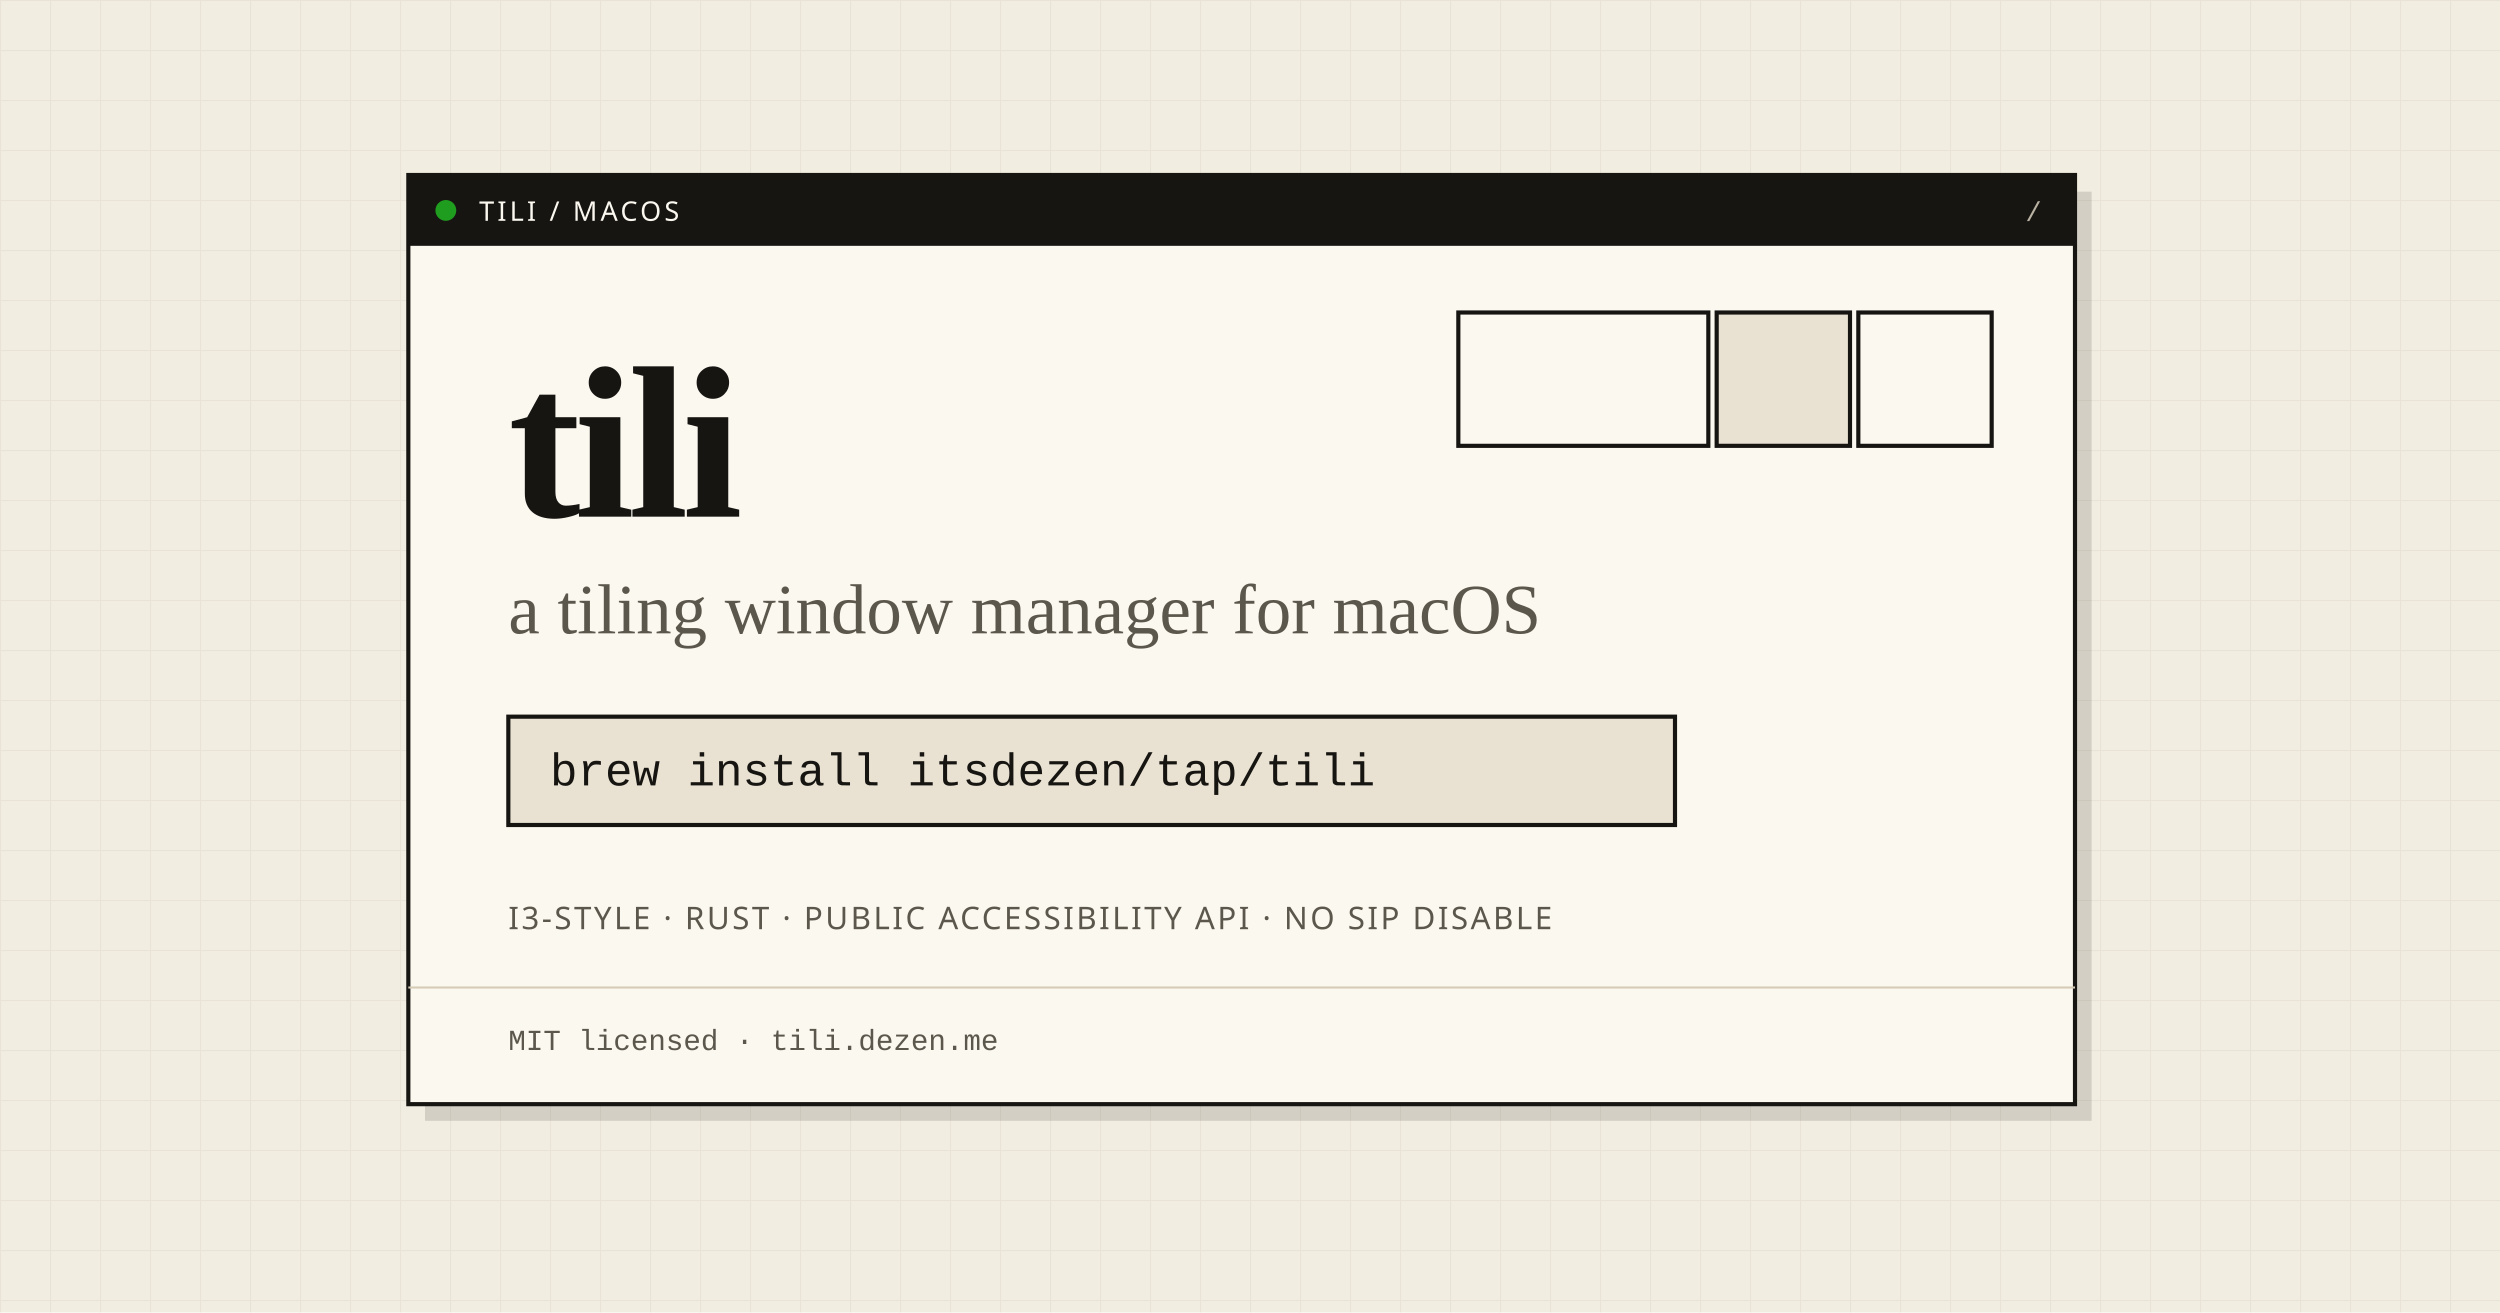
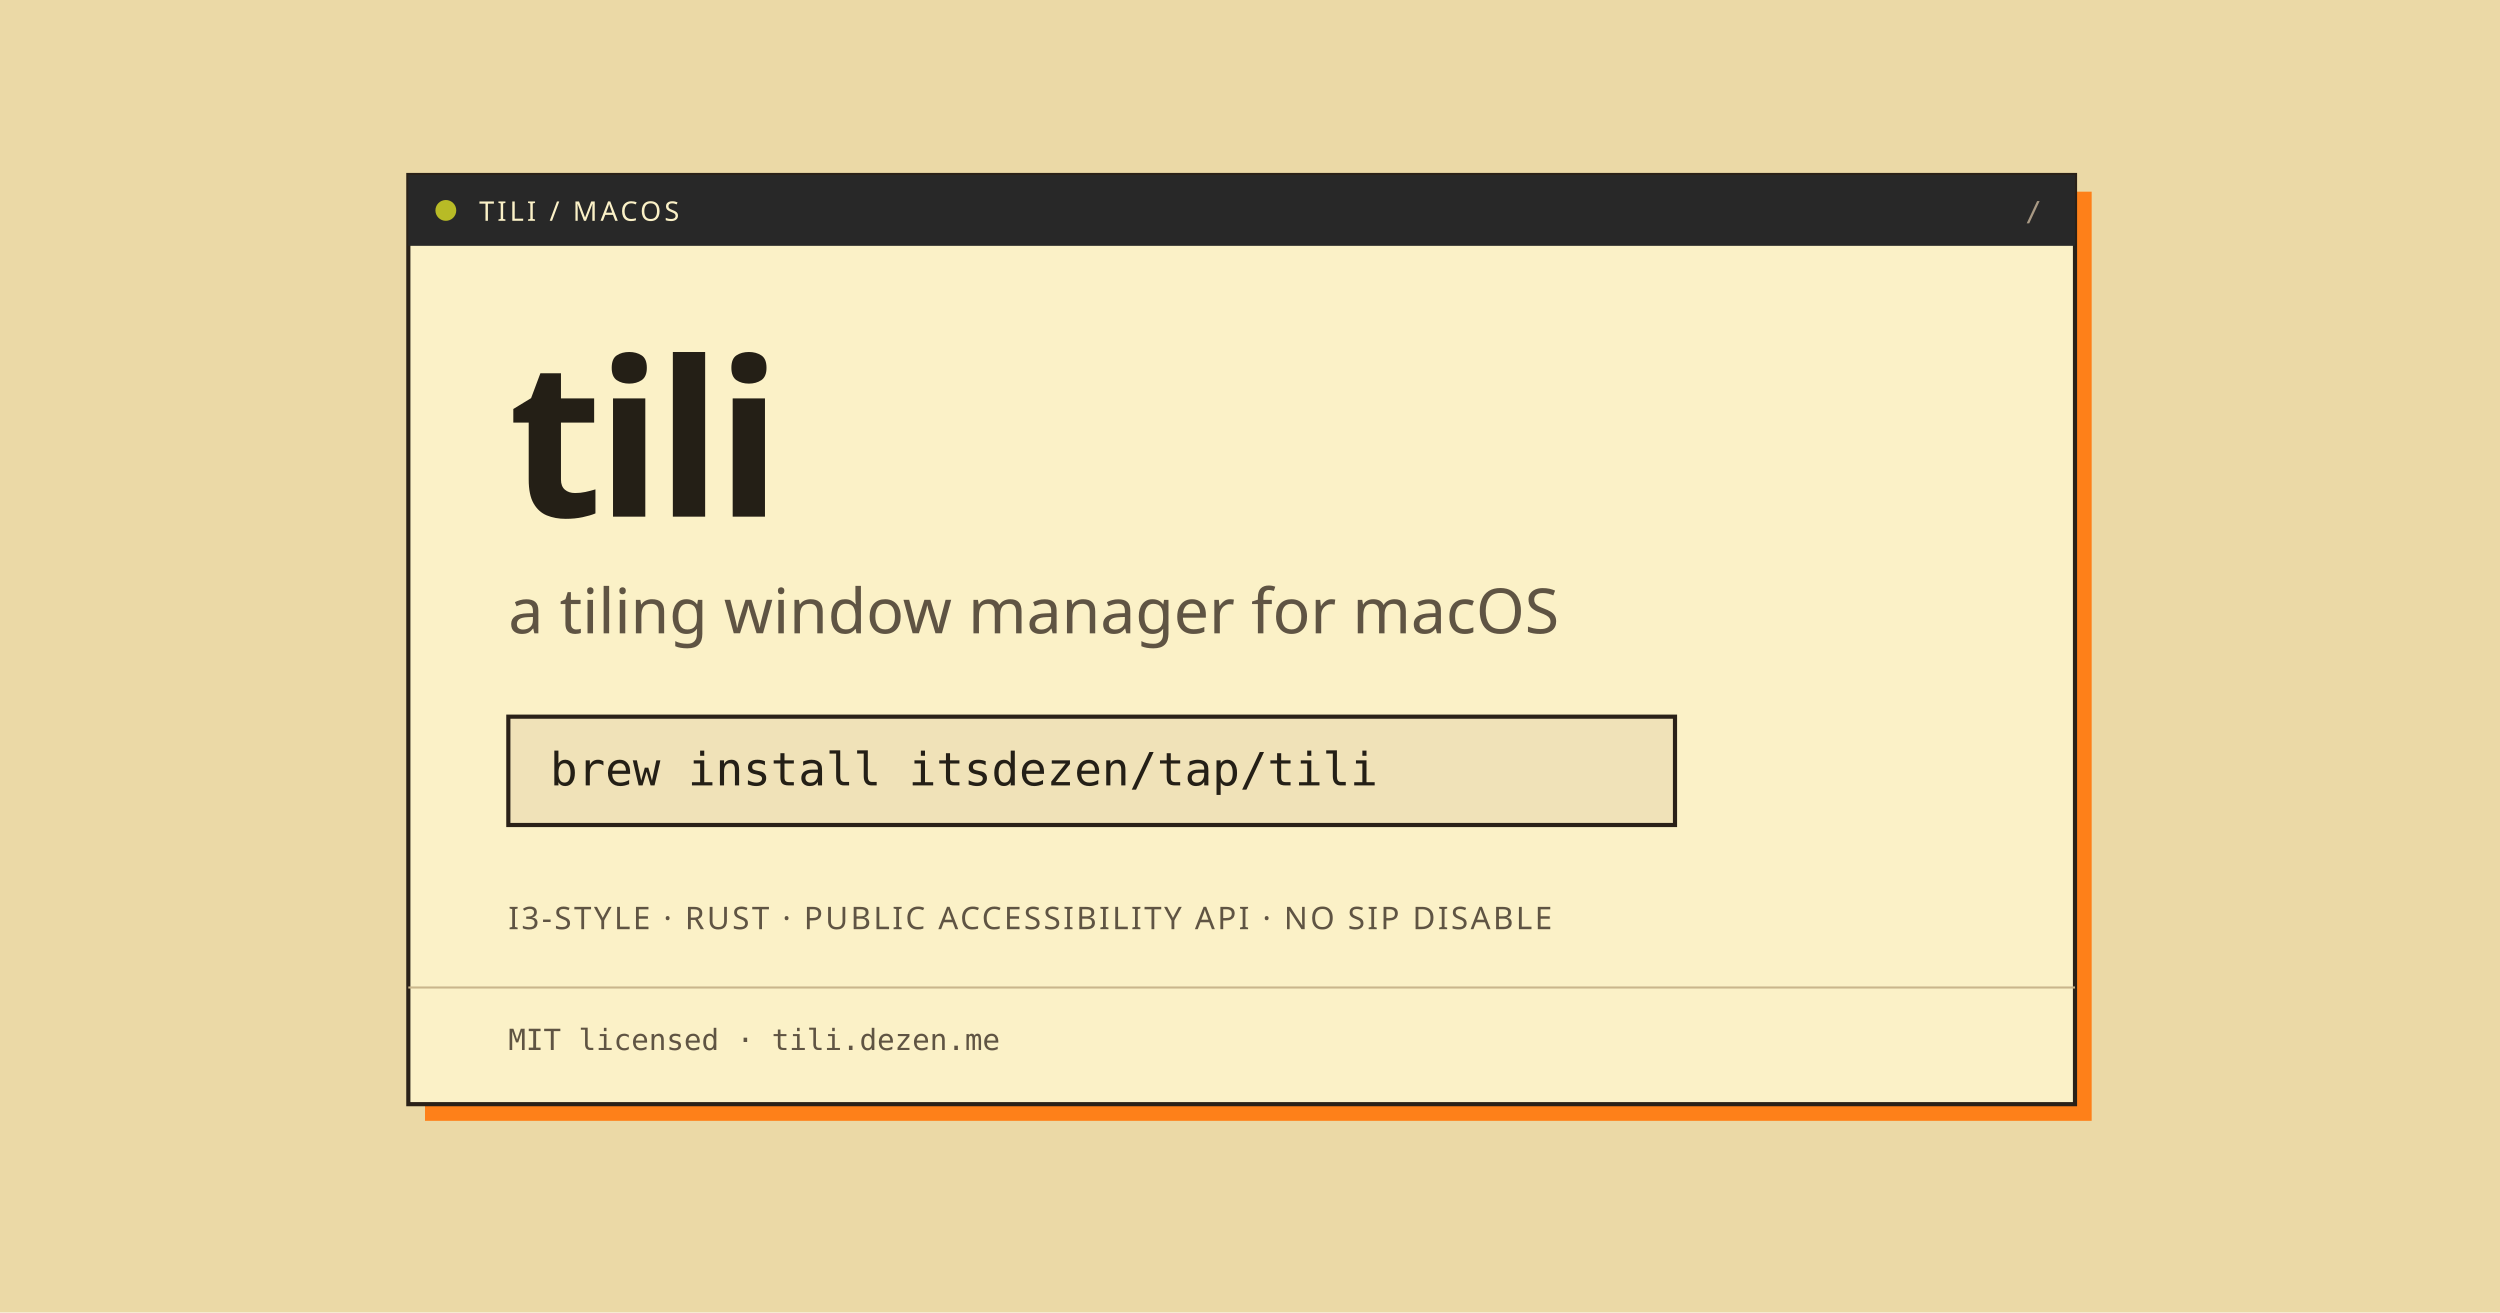
<svg xmlns="http://www.w3.org/2000/svg" width="1200" height="630" viewBox="0 0 1200 630" role="img" aria-label="tili — a tiling window manager for macOS">
-   <defs>
-     <pattern id="grid" width="24" height="24" patternUnits="userSpaceOnUse">
-       <path d="M24 0H0V24" fill="none" stroke="#171512" stroke-opacity="0.05" stroke-width="1" />
-     </pattern>
-   </defs>
-   <rect width="1200" height="630" fill="#f2ede1" />
-   <rect width="1200" height="630" fill="url(#grid)" />
-   <rect x="204" y="92" width="800" height="446" fill="#171512" opacity="0.14" />
-   <rect x="196" y="84" width="800" height="446" fill="#fbf8f0" stroke="#171512" stroke-width="2" />
-   <rect x="196" y="84" width="800" height="34" fill="#171512" />
-   <circle cx="214" cy="101" r="5" fill="#1f9d1f" />
-   <text x="230" y="106" fill="#fbf8f0" font-family="Verdana, Geneva, sans-serif" font-size="13" letter-spacing="1.5">TILI / MACOS</text>
-   <text x="980" y="106" fill="#b9b2a3" font-family="'Courier New', Courier, monospace" font-size="13" text-anchor="end">/</text>
-   <text x="244" y="248" fill="#171512" font-family="Georgia, 'Times New Roman', serif" font-size="104" font-weight="bold" letter-spacing="-3">tili</text>
-   <text x="244" y="304" fill="#5c574c" font-family="Georgia, 'Times New Roman', serif" font-size="34">a tiling window manager for macOS</text>
-   <rect x="244" y="344" width="560" height="52" fill="#e9e2d2" stroke="#171512" stroke-width="2" />
-   <text x="264" y="377" fill="#171512" font-family="'Courier New', Courier, monospace" font-size="22">brew install itsdezen/tap/tili</text>
-   <text x="244" y="446" fill="#5c574c" font-family="Verdana, Geneva, sans-serif" font-size="15" letter-spacing="1.2">I3-STYLE · RUST · PUBLIC ACCESSIBILITY API · NO SIP DISABLE</text>
-   <line x1="196" y1="474" x2="996" y2="474" stroke="#d5cbb6" stroke-width="1" />
-   <text x="244" y="504" fill="#5c574c" font-family="'Courier New', Courier, monospace" font-size="14">MIT licensed · tili.dezen.me</text>
-   <g stroke="#171512" stroke-width="2" fill="#fbf8f0">
-     <rect x="700" y="150" width="120" height="64" />
-     <rect x="824" y="150" width="64" height="64" fill="#e9e2d2" />
-     <rect x="892" y="150" width="64" height="64" />
-   </g>
+   <rect width="1200" height="630" fill="#ebd9a6" />
+   <rect x="204" y="92" width="800" height="446" fill="#fe8019" />
+   <rect x="196" y="84" width="800" height="446" fill="#fbf1c7" stroke="#2a2118" stroke-width="2" />
+   <rect x="196" y="84" width="800" height="34" fill="#282828" />
+   <circle cx="214" cy="101" r="5" fill="#b8bb26" />
+   <text x="230" y="106" fill="#fbf1c7" font-family="Verdana, Geneva, sans-serif" font-size="13" letter-spacing="1.5">TILI / MACOS</text>
+   <text x="980" y="106" fill="#a89984" font-family="'Andale Mono', monospace" font-size="13" text-anchor="end">/</text>
+   <text x="244" y="248" fill="#241f16" font-family="Verdana, Geneva, sans-serif" font-size="104" font-weight="bold" letter-spacing="-3">tili</text>
+   <text x="244" y="304" fill="#5f5443" font-family="Verdana, Geneva, sans-serif" font-size="30">a tiling window manager for macOS</text>
+   <rect x="244" y="344" width="560" height="52" fill="#f0e2b8" stroke="#2a2118" stroke-width="2" />
+   <text x="264" y="377" fill="#241f16" font-family="'Andale Mono', monospace" font-size="22">brew install itsdezen/tap/tili</text>
+   <text x="244" y="446" fill="#5f5443" font-family="Verdana, Geneva, sans-serif" font-size="15" letter-spacing="1.2">I3-STYLE · RUST · PUBLIC ACCESSIBILITY API · NO SIP DISABLE</text>
+   <line x1="196" y1="474" x2="996" y2="474" stroke="#c9b68c" stroke-width="1" />
+   <text x="244" y="504" fill="#5f5443" font-family="'Andale Mono', monospace" font-size="14">MIT licensed · tili.dezen.me</text>
</svg>
